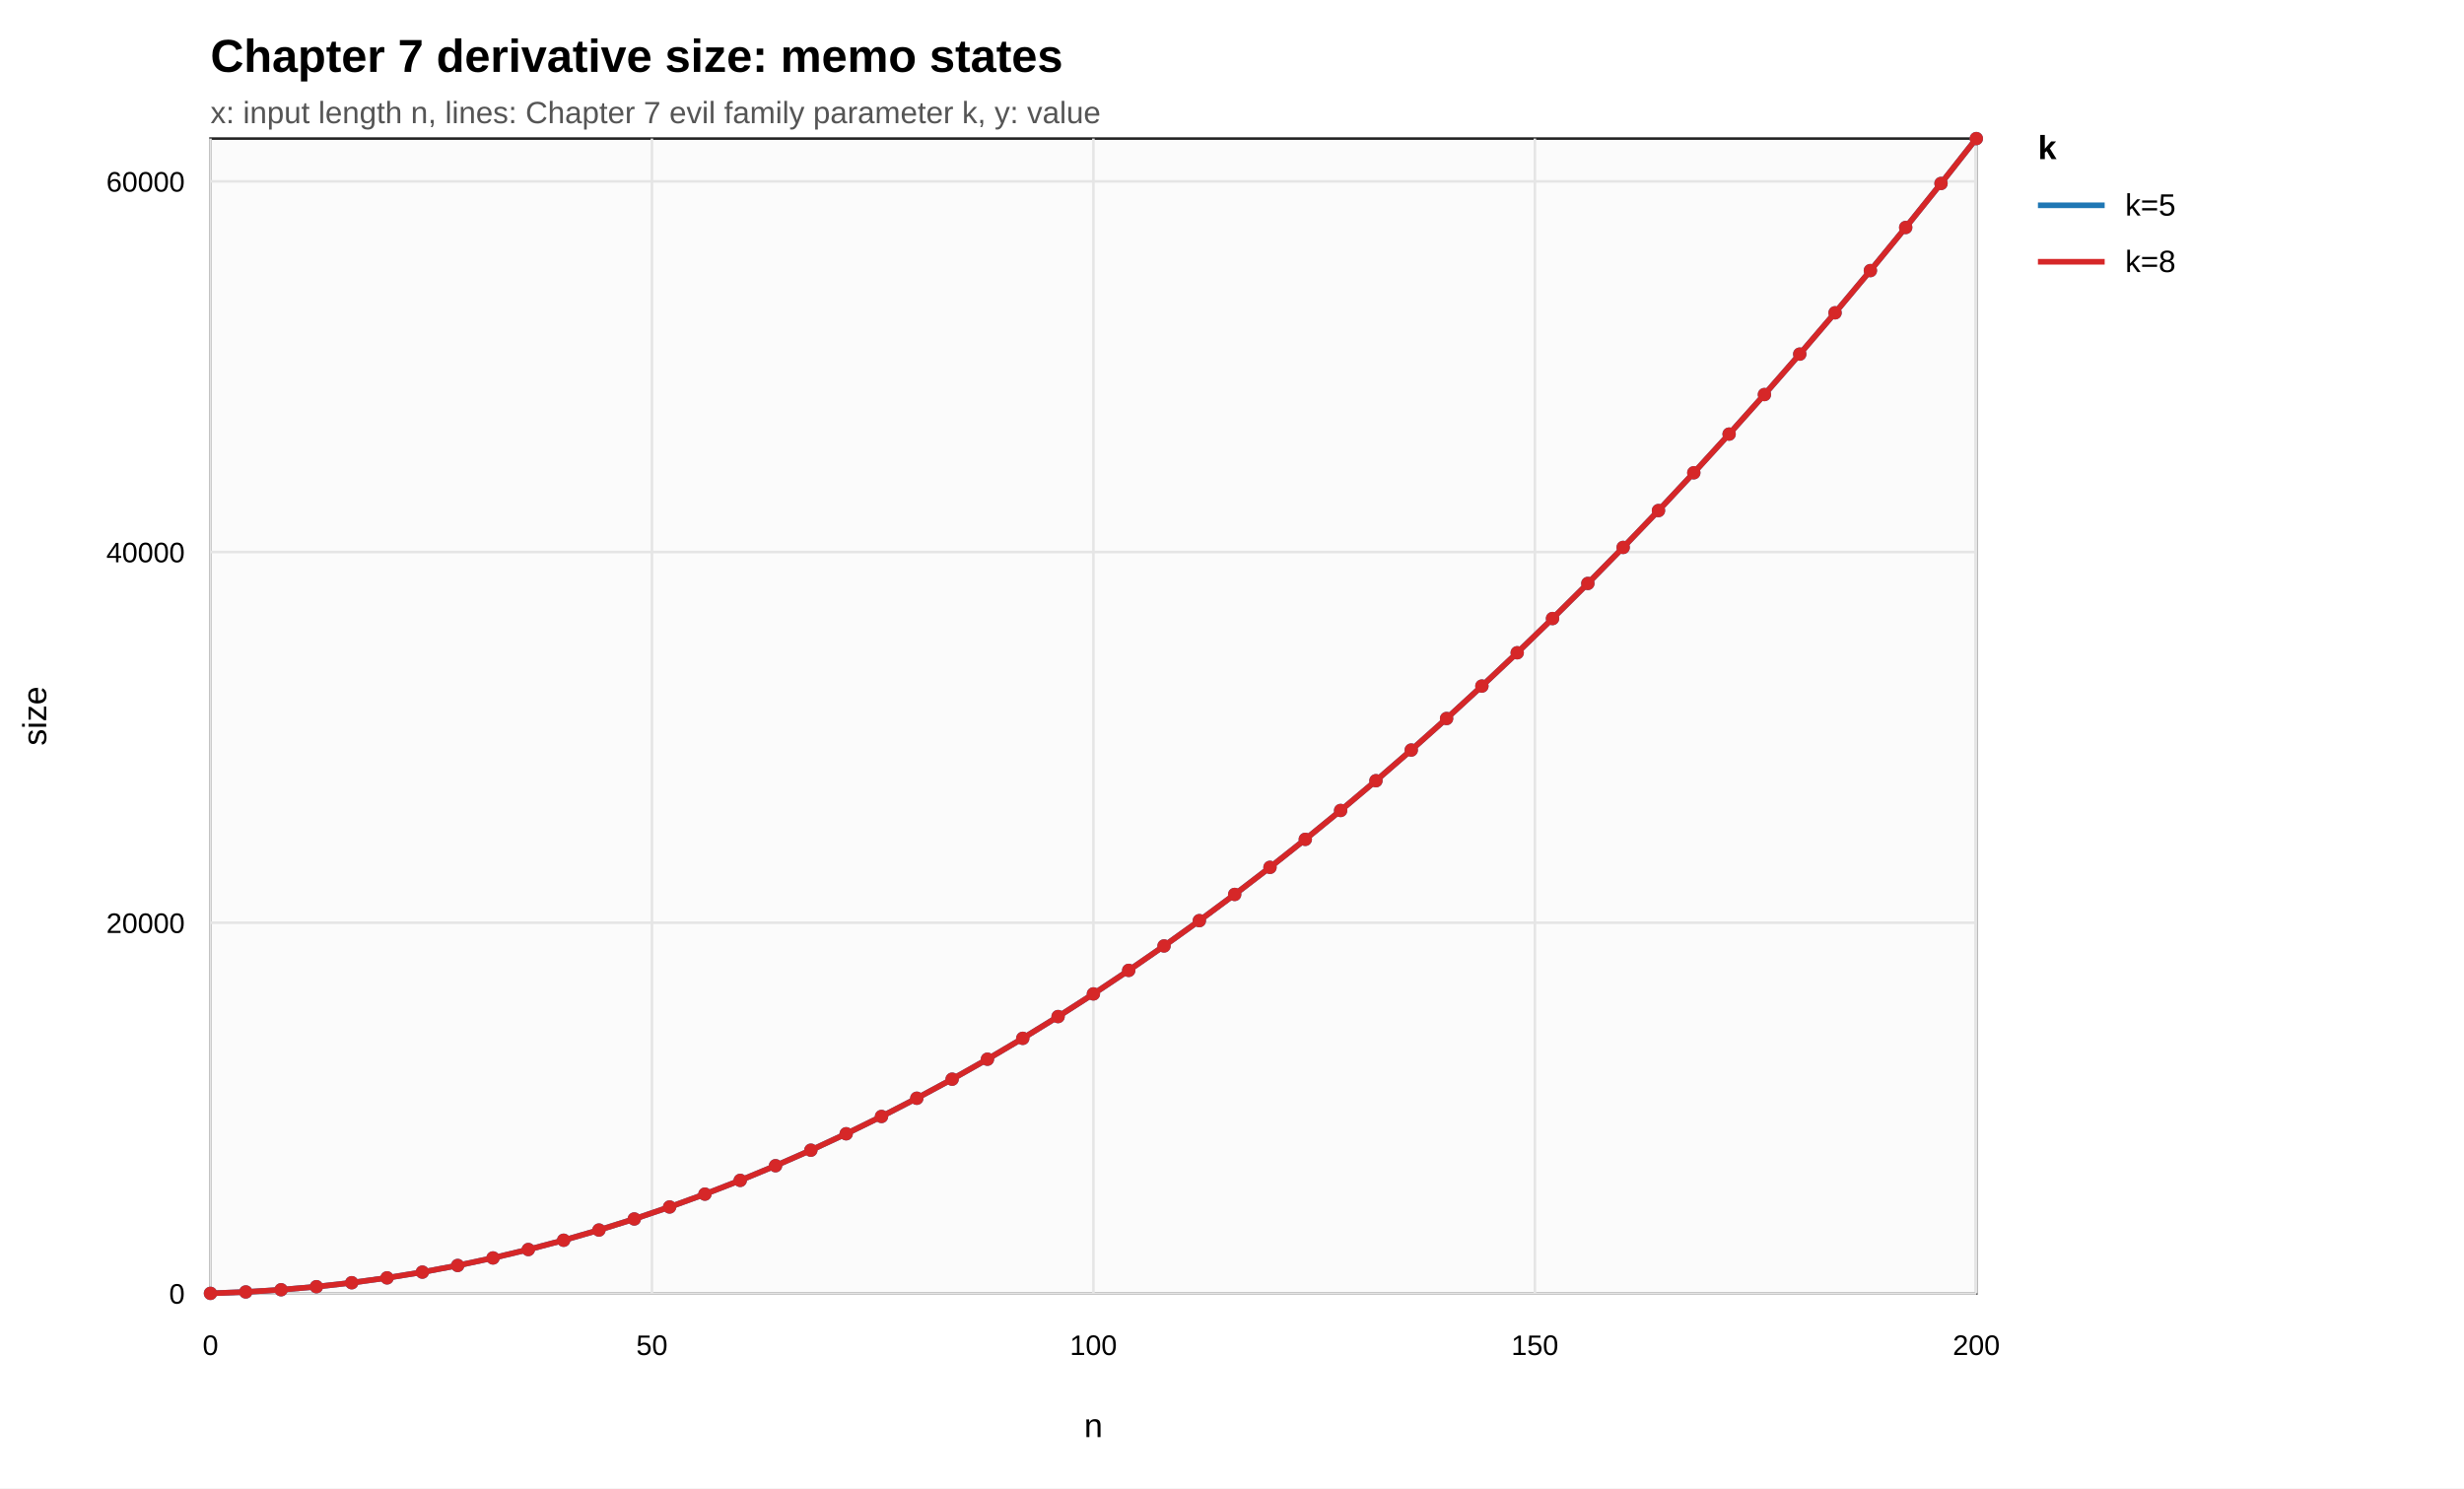
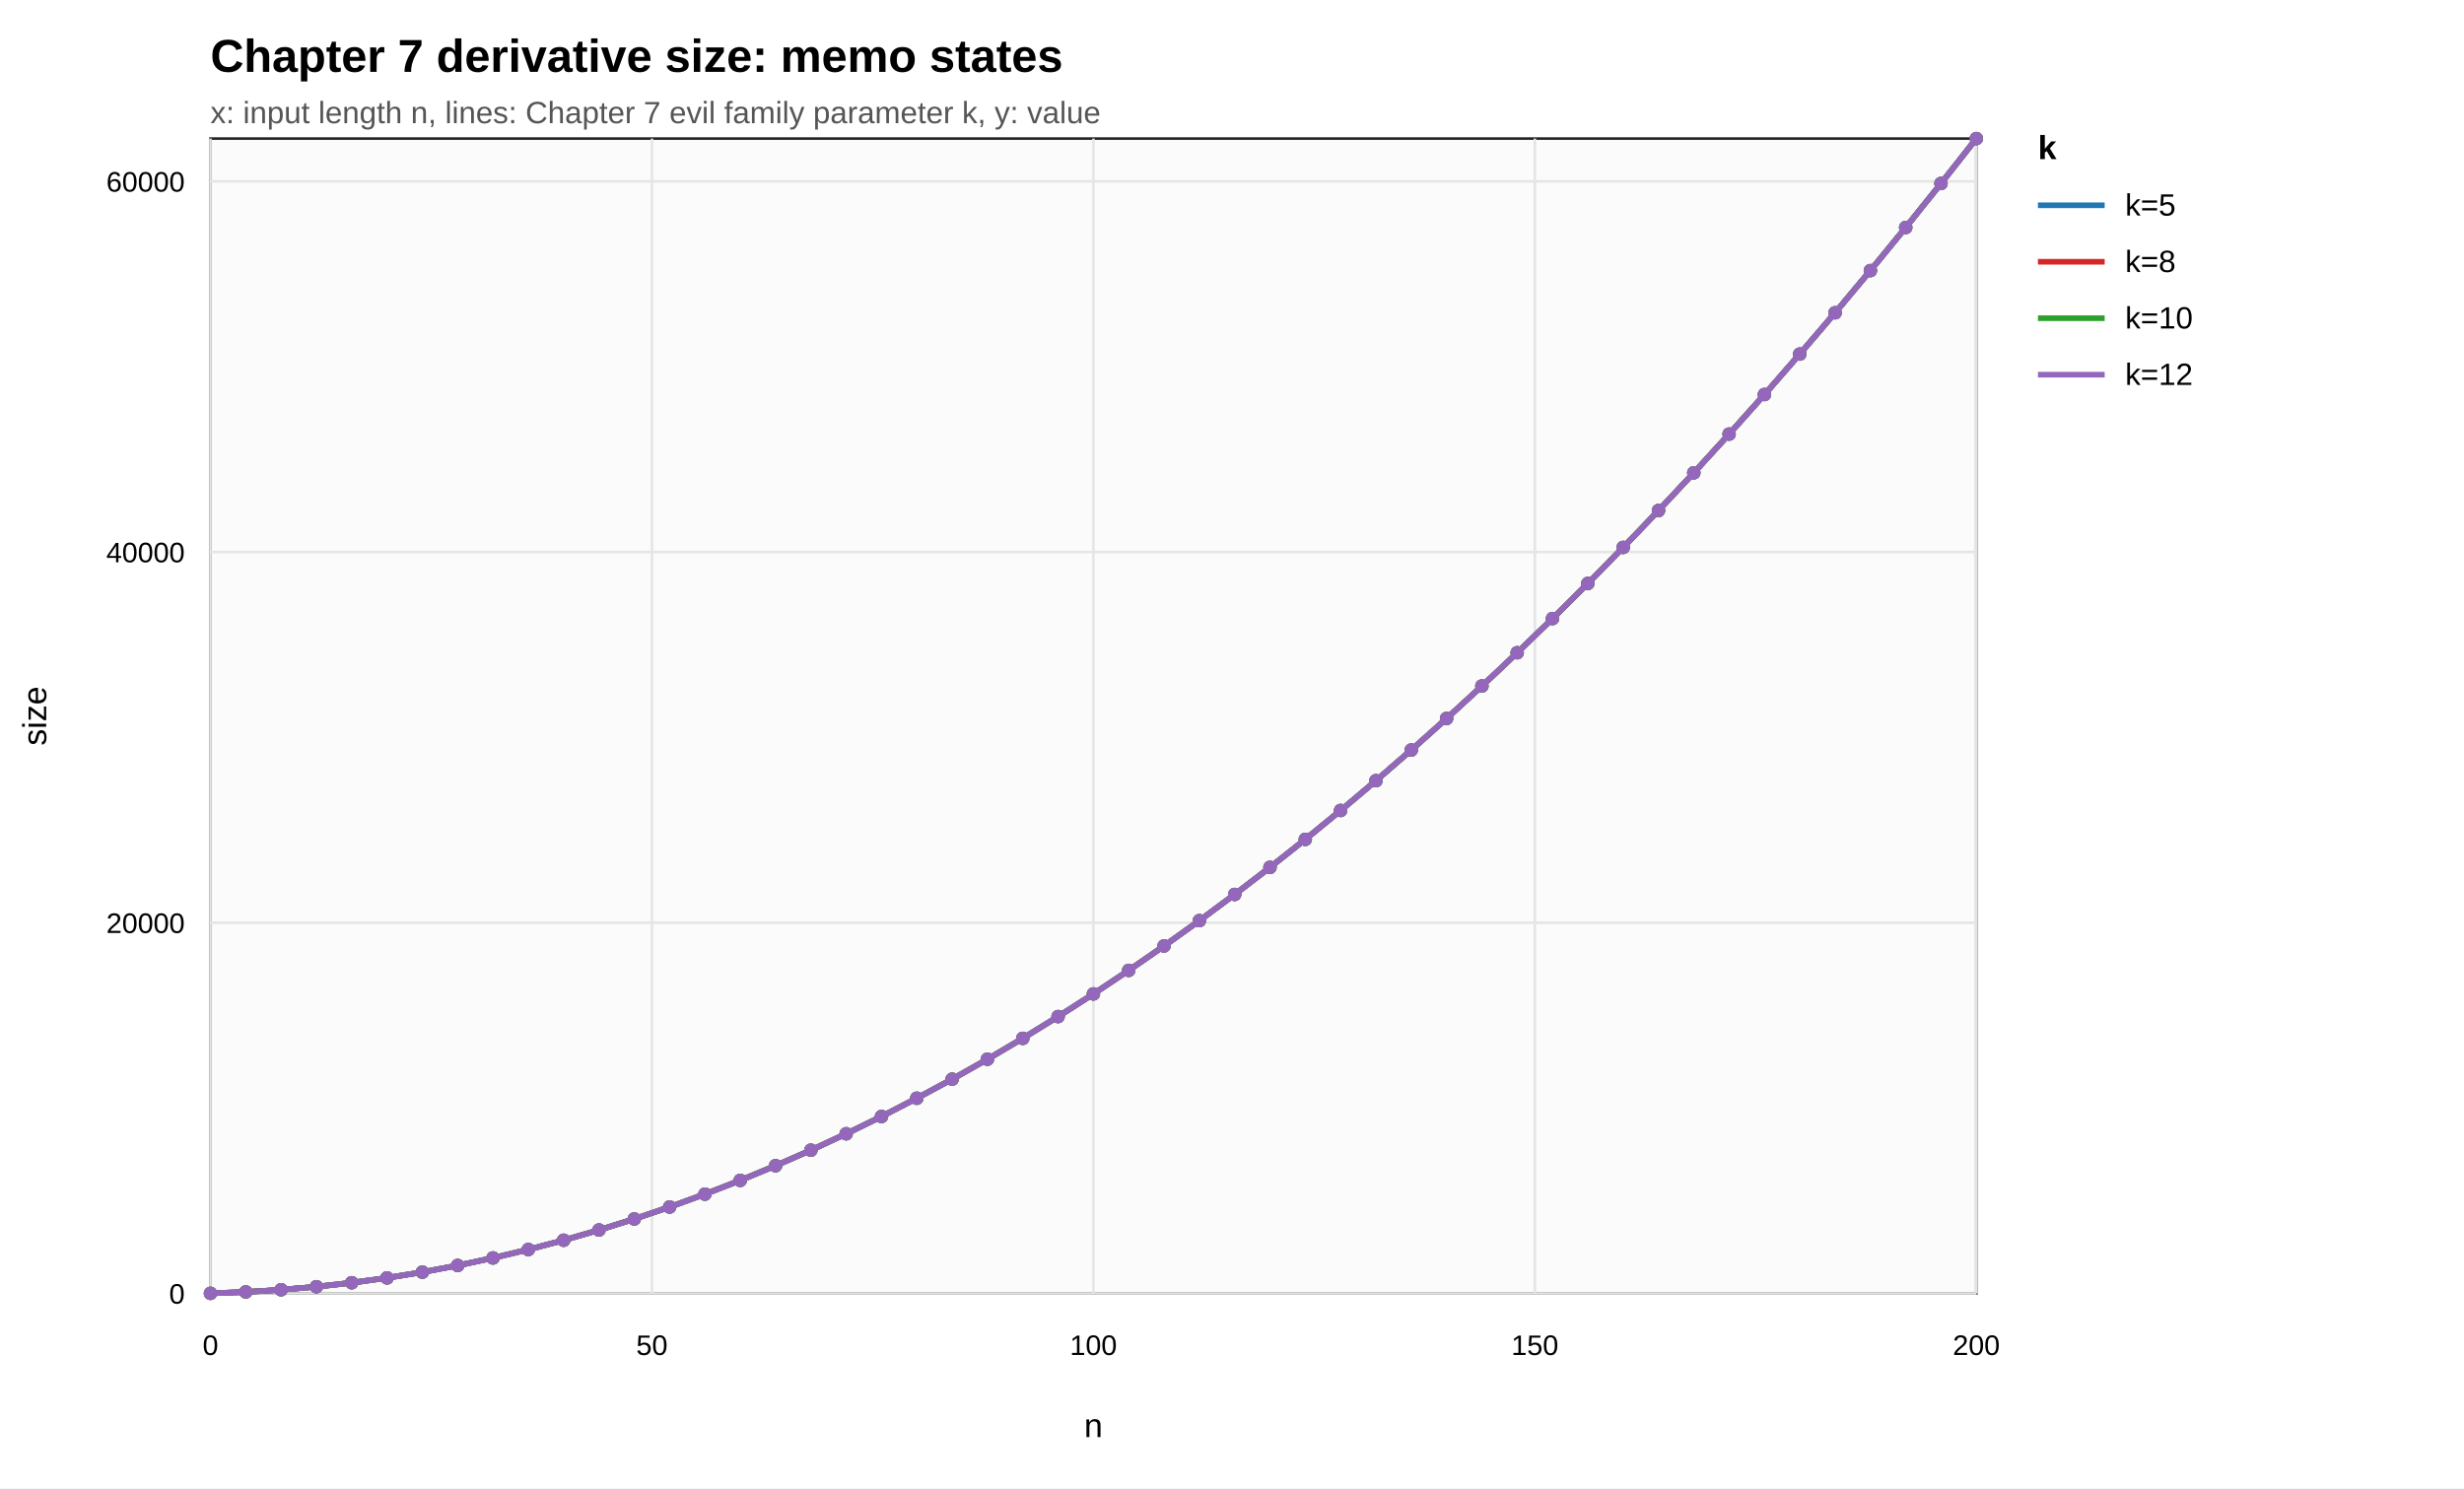
<svg xmlns="http://www.w3.org/2000/svg" width="960" height="580" viewBox="0 0 960 580">
  <rect width="100%" height="100%" fill="#ffffff" />
  <text x="82" y="28" font-family="Arial, sans-serif" font-size="18" font-weight="700">Chapter 7 derivative size: memo states</text>
  <text x="82" y="48" font-family="Arial, sans-serif" font-size="12" fill="#555">x: input length n, lines: Chapter 7 evil family parameter k, y: value</text>
  <rect x="82" y="54" width="688" height="450" fill="#fbfbfb" stroke="#222" stroke-width="1" />
  <line x1="82.00" y1="54" x2="82.00" y2="504" stroke="#e5e5e5" stroke-width="1" />
  <text x="82.00" y="528" text-anchor="middle" font-family="Arial, sans-serif" font-size="11">0</text>
  <line x1="254.00" y1="54" x2="254.00" y2="504" stroke="#e5e5e5" stroke-width="1" />
  <text x="254.00" y="528" text-anchor="middle" font-family="Arial, sans-serif" font-size="11">50</text>
  <line x1="426.00" y1="54" x2="426.00" y2="504" stroke="#e5e5e5" stroke-width="1" />
  <text x="426.00" y="528" text-anchor="middle" font-family="Arial, sans-serif" font-size="11">100</text>
  <line x1="598.00" y1="54" x2="598.00" y2="504" stroke="#e5e5e5" stroke-width="1" />
  <text x="598.00" y="528" text-anchor="middle" font-family="Arial, sans-serif" font-size="11">150</text>
  <line x1="770.00" y1="54" x2="770.00" y2="504" stroke="#e5e5e5" stroke-width="1" />
  <text x="770.00" y="528" text-anchor="middle" font-family="Arial, sans-serif" font-size="11">200</text>
  <line x1="82" y1="504.00" x2="770" y2="504.00" stroke="#e5e5e5" stroke-width="1" />
  <text x="72" y="508.00" text-anchor="end" font-family="Arial, sans-serif" font-size="11">0</text>
  <line x1="82" y1="359.56" x2="770" y2="359.56" stroke="#e5e5e5" stroke-width="1" />
  <text x="72" y="363.56" text-anchor="end" font-family="Arial, sans-serif" font-size="11">20000</text>
  <line x1="82" y1="215.11" x2="770" y2="215.11" stroke="#e5e5e5" stroke-width="1" />
  <text x="72" y="219.11" text-anchor="end" font-family="Arial, sans-serif" font-size="11">40000</text>
  <line x1="82" y1="70.67" x2="770" y2="70.67" stroke="#e5e5e5" stroke-width="1" />
  <text x="72" y="74.67" text-anchor="end" font-family="Arial, sans-serif" font-size="11">60000</text>
  <text x="426.00" y="560" text-anchor="middle" font-family="Arial, sans-serif" font-size="13">n</text>
  <text x="18" y="279.00" transform="rotate(-90 18,279.00)" text-anchor="middle" font-family="Arial, sans-serif" font-size="13">size</text>
  <path d="M82.00,503.99 L95.76,503.44 L109.52,502.58 L123.28,501.39 L137.04,499.84 L150.80,497.95 L164.56,495.71 L178.32,493.12 L192.08,490.19 L205.84,486.91 L219.60,483.29 L233.36,479.31 L247.12,475.00 L260.88,470.33 L274.64,465.32 L288.40,459.96 L302.16,454.25 L315.92,448.20 L329.68,441.80 L343.44,435.06 L357.20,427.96 L370.96,420.53 L384.72,412.74 L398.48,404.61 L412.24,396.13 L426.00,387.30 L439.76,378.13 L453.52,368.61 L467.28,358.75 L481.04,348.54 L494.80,337.98 L508.56,327.07 L522.32,315.82 L536.08,304.22 L549.84,292.27 L563.60,279.98 L577.36,267.34 L591.12,254.36 L604.88,241.03 L618.64,227.35 L632.40,213.32 L646.16,198.95 L659.92,184.23 L673.68,169.16 L687.44,153.75 L701.20,137.99 L714.96,121.89 L728.72,105.44 L742.48,88.64 L756.24,71.49 L770.00,54.00" fill="none" stroke="#1f77b4" stroke-width="2.2" />
  <circle cx="82.00" cy="503.99" r="2.6" fill="#1f77b4" />
  <circle cx="95.76" cy="503.44" r="2.6" fill="#1f77b4" />
  <circle cx="109.52" cy="502.58" r="2.6" fill="#1f77b4" />
  <circle cx="123.28" cy="501.39" r="2.6" fill="#1f77b4" />
  <circle cx="137.04" cy="499.84" r="2.6" fill="#1f77b4" />
  <circle cx="150.80" cy="497.95" r="2.6" fill="#1f77b4" />
  <circle cx="164.56" cy="495.71" r="2.6" fill="#1f77b4" />
  <circle cx="178.32" cy="493.12" r="2.6" fill="#1f77b4" />
  <circle cx="192.08" cy="490.19" r="2.6" fill="#1f77b4" />
  <circle cx="205.84" cy="486.91" r="2.6" fill="#1f77b4" />
  <circle cx="219.60" cy="483.29" r="2.6" fill="#1f77b4" />
  <circle cx="233.36" cy="479.31" r="2.6" fill="#1f77b4" />
  <circle cx="247.12" cy="475.00" r="2.6" fill="#1f77b4" />
  <circle cx="260.88" cy="470.33" r="2.6" fill="#1f77b4" />
  <circle cx="274.64" cy="465.32" r="2.6" fill="#1f77b4" />
  <circle cx="288.40" cy="459.96" r="2.6" fill="#1f77b4" />
  <circle cx="302.16" cy="454.25" r="2.6" fill="#1f77b4" />
  <circle cx="315.92" cy="448.20" r="2.6" fill="#1f77b4" />
  <circle cx="329.68" cy="441.80" r="2.6" fill="#1f77b4" />
  <circle cx="343.44" cy="435.06" r="2.6" fill="#1f77b4" />
  <circle cx="357.20" cy="427.96" r="2.6" fill="#1f77b4" />
  <circle cx="370.96" cy="420.53" r="2.6" fill="#1f77b4" />
  <circle cx="384.72" cy="412.74" r="2.6" fill="#1f77b4" />
  <circle cx="398.48" cy="404.61" r="2.6" fill="#1f77b4" />
  <circle cx="412.24" cy="396.13" r="2.6" fill="#1f77b4" />
  <circle cx="426.00" cy="387.30" r="2.6" fill="#1f77b4" />
  <circle cx="439.76" cy="378.13" r="2.6" fill="#1f77b4" />
  <circle cx="453.52" cy="368.61" r="2.6" fill="#1f77b4" />
  <circle cx="467.28" cy="358.75" r="2.6" fill="#1f77b4" />
  <circle cx="481.04" cy="348.54" r="2.6" fill="#1f77b4" />
  <circle cx="494.80" cy="337.98" r="2.6" fill="#1f77b4" />
  <circle cx="508.56" cy="327.07" r="2.6" fill="#1f77b4" />
  <circle cx="522.32" cy="315.82" r="2.6" fill="#1f77b4" />
  <circle cx="536.08" cy="304.22" r="2.6" fill="#1f77b4" />
  <circle cx="549.84" cy="292.27" r="2.6" fill="#1f77b4" />
  <circle cx="563.60" cy="279.98" r="2.6" fill="#1f77b4" />
  <circle cx="577.36" cy="267.34" r="2.6" fill="#1f77b4" />
  <circle cx="591.12" cy="254.36" r="2.6" fill="#1f77b4" />
  <circle cx="604.88" cy="241.03" r="2.6" fill="#1f77b4" />
  <circle cx="618.64" cy="227.35" r="2.6" fill="#1f77b4" />
  <circle cx="632.40" cy="213.32" r="2.6" fill="#1f77b4" />
  <circle cx="646.16" cy="198.95" r="2.6" fill="#1f77b4" />
  <circle cx="659.92" cy="184.23" r="2.6" fill="#1f77b4" />
  <circle cx="673.68" cy="169.16" r="2.6" fill="#1f77b4" />
  <circle cx="687.44" cy="153.75" r="2.6" fill="#1f77b4" />
  <circle cx="701.20" cy="137.99" r="2.6" fill="#1f77b4" />
  <circle cx="714.96" cy="121.89" r="2.6" fill="#1f77b4" />
  <circle cx="728.72" cy="105.44" r="2.6" fill="#1f77b4" />
  <circle cx="742.48" cy="88.64" r="2.6" fill="#1f77b4" />
  <circle cx="756.24" cy="71.49" r="2.6" fill="#1f77b4" />
  <circle cx="770.00" cy="54.00" r="2.6" fill="#1f77b4" />
  <path d="M82.00,503.99 L95.76,503.44 L109.52,502.58 L123.28,501.39 L137.04,499.84 L150.80,497.95 L164.56,495.71 L178.32,493.12 L192.08,490.19 L205.84,486.91 L219.60,483.29 L233.36,479.31 L247.12,475.00 L260.88,470.33 L274.64,465.32 L288.40,459.96 L302.16,454.25 L315.92,448.20 L329.68,441.80 L343.44,435.06 L357.20,427.96 L370.96,420.53 L384.72,412.74 L398.48,404.61 L412.24,396.13 L426.00,387.30 L439.76,378.13 L453.52,368.61 L467.28,358.75 L481.04,348.54 L494.80,337.98 L508.56,327.07 L522.32,315.82 L536.08,304.22 L549.84,292.27 L563.60,279.98 L577.36,267.34 L591.12,254.36 L604.88,241.03 L618.64,227.35 L632.40,213.32 L646.16,198.95 L659.92,184.23 L673.68,169.16 L687.44,153.75 L701.20,137.99 L714.96,121.89 L728.72,105.44 L742.48,88.64 L756.24,71.49 L770.00,54.00" fill="none" stroke="#d62728" stroke-width="2.2" />
  <circle cx="82.00" cy="503.99" r="2.6" fill="#d62728" />
  <circle cx="95.76" cy="503.44" r="2.6" fill="#d62728" />
  <circle cx="109.52" cy="502.58" r="2.6" fill="#d62728" />
  <circle cx="123.28" cy="501.39" r="2.6" fill="#d62728" />
  <circle cx="137.04" cy="499.84" r="2.6" fill="#d62728" />
  <circle cx="150.80" cy="497.95" r="2.6" fill="#d62728" />
  <circle cx="164.56" cy="495.71" r="2.6" fill="#d62728" />
  <circle cx="178.32" cy="493.12" r="2.6" fill="#d62728" />
  <circle cx="192.08" cy="490.19" r="2.6" fill="#d62728" />
  <circle cx="205.84" cy="486.91" r="2.6" fill="#d62728" />
  <circle cx="219.60" cy="483.29" r="2.6" fill="#d62728" />
  <circle cx="233.36" cy="479.31" r="2.6" fill="#d62728" />
  <circle cx="247.12" cy="475.00" r="2.6" fill="#d62728" />
  <circle cx="260.88" cy="470.33" r="2.6" fill="#d62728" />
  <circle cx="274.64" cy="465.32" r="2.6" fill="#d62728" />
  <circle cx="288.40" cy="459.96" r="2.6" fill="#d62728" />
  <circle cx="302.16" cy="454.25" r="2.6" fill="#d62728" />
  <circle cx="315.92" cy="448.20" r="2.6" fill="#d62728" />
  <circle cx="329.68" cy="441.80" r="2.6" fill="#d62728" />
  <circle cx="343.44" cy="435.06" r="2.6" fill="#d62728" />
  <circle cx="357.20" cy="427.96" r="2.6" fill="#d62728" />
  <circle cx="370.96" cy="420.53" r="2.6" fill="#d62728" />
  <circle cx="384.72" cy="412.74" r="2.6" fill="#d62728" />
  <circle cx="398.48" cy="404.61" r="2.6" fill="#d62728" />
  <circle cx="412.24" cy="396.13" r="2.6" fill="#d62728" />
  <circle cx="426.00" cy="387.30" r="2.6" fill="#d62728" />
  <circle cx="439.76" cy="378.13" r="2.6" fill="#d62728" />
  <circle cx="453.52" cy="368.61" r="2.6" fill="#d62728" />
  <circle cx="467.28" cy="358.75" r="2.6" fill="#d62728" />
  <circle cx="481.04" cy="348.54" r="2.6" fill="#d62728" />
  <circle cx="494.80" cy="337.98" r="2.6" fill="#d62728" />
  <circle cx="508.56" cy="327.07" r="2.6" fill="#d62728" />
  <circle cx="522.32" cy="315.82" r="2.6" fill="#d62728" />
  <circle cx="536.08" cy="304.22" r="2.6" fill="#d62728" />
  <circle cx="549.84" cy="292.27" r="2.6" fill="#d62728" />
  <circle cx="563.60" cy="279.98" r="2.6" fill="#d62728" />
  <circle cx="577.36" cy="267.34" r="2.6" fill="#d62728" />
  <circle cx="591.12" cy="254.36" r="2.6" fill="#d62728" />
  <circle cx="604.88" cy="241.03" r="2.6" fill="#d62728" />
  <circle cx="618.64" cy="227.35" r="2.6" fill="#d62728" />
  <circle cx="632.40" cy="213.32" r="2.6" fill="#d62728" />
  <circle cx="646.16" cy="198.95" r="2.6" fill="#d62728" />
  <circle cx="659.92" cy="184.23" r="2.6" fill="#d62728" />
  <circle cx="673.68" cy="169.16" r="2.6" fill="#d62728" />
  <circle cx="687.44" cy="153.75" r="2.6" fill="#d62728" />
  <circle cx="701.20" cy="137.99" r="2.6" fill="#d62728" />
  <circle cx="714.96" cy="121.89" r="2.6" fill="#d62728" />
  <circle cx="728.72" cy="105.44" r="2.6" fill="#d62728" />
  <circle cx="742.48" cy="88.64" r="2.6" fill="#d62728" />
  <circle cx="756.24" cy="71.49" r="2.6" fill="#d62728" />
  <circle cx="770.00" cy="54.00" r="2.6" fill="#d62728" />
+   <path d="M82.00,503.99 L95.76,503.44 L109.52,502.58 L123.28,501.39 L137.04,499.84 L150.80,497.95 L164.56,495.71 L178.32,493.12 L192.08,490.19 L205.84,486.91 L219.60,483.29 L233.36,479.31 L247.12,475.00 L260.88,470.33 L274.64,465.32 L288.40,459.96 L302.16,454.25 L315.92,448.20 L329.68,441.80 L343.44,435.06 L357.20,427.96 L370.96,420.53 L384.72,412.74 L398.48,404.61 L412.24,396.13 L426.00,387.30 L439.76,378.13 L453.52,368.61 L467.28,358.75 L481.04,348.54 L494.80,337.98 L508.56,327.07 L522.32,315.82 L536.08,304.22 L549.84,292.27 L563.60,279.98 L577.36,267.34 L591.12,254.36 L604.88,241.03 L618.64,227.35 L632.40,213.32 L646.16,198.95 L659.92,184.23 L673.68,169.16 L687.44,153.75 L701.20,137.99 L714.96,121.89 L728.72,105.44 L742.48,88.64 L756.24,71.49 L770.00,54.00" fill="none" stroke="#2ca02c" stroke-width="2.2" />
+   <circle cx="82.00" cy="503.99" r="2.6" fill="#2ca02c" />
+   <circle cx="95.76" cy="503.44" r="2.6" fill="#2ca02c" />
+   <circle cx="109.52" cy="502.58" r="2.6" fill="#2ca02c" />
+   <circle cx="123.28" cy="501.39" r="2.6" fill="#2ca02c" />
+   <circle cx="137.04" cy="499.84" r="2.6" fill="#2ca02c" />
+   <circle cx="150.80" cy="497.95" r="2.6" fill="#2ca02c" />
+   <circle cx="164.56" cy="495.71" r="2.6" fill="#2ca02c" />
+   <circle cx="178.32" cy="493.12" r="2.6" fill="#2ca02c" />
+   <circle cx="192.08" cy="490.19" r="2.6" fill="#2ca02c" />
+   <circle cx="205.84" cy="486.91" r="2.6" fill="#2ca02c" />
+   <circle cx="219.60" cy="483.29" r="2.6" fill="#2ca02c" />
+   <circle cx="233.36" cy="479.31" r="2.6" fill="#2ca02c" />
+   <circle cx="247.12" cy="475.00" r="2.6" fill="#2ca02c" />
+   <circle cx="260.88" cy="470.33" r="2.6" fill="#2ca02c" />
+   <circle cx="274.64" cy="465.32" r="2.6" fill="#2ca02c" />
+   <circle cx="288.40" cy="459.96" r="2.6" fill="#2ca02c" />
+   <circle cx="302.16" cy="454.25" r="2.6" fill="#2ca02c" />
+   <circle cx="315.92" cy="448.20" r="2.6" fill="#2ca02c" />
+   <circle cx="329.68" cy="441.80" r="2.6" fill="#2ca02c" />
+   <circle cx="343.44" cy="435.06" r="2.6" fill="#2ca02c" />
+   <circle cx="357.20" cy="427.96" r="2.6" fill="#2ca02c" />
+   <circle cx="370.96" cy="420.53" r="2.6" fill="#2ca02c" />
+   <circle cx="384.72" cy="412.74" r="2.6" fill="#2ca02c" />
+   <circle cx="398.48" cy="404.61" r="2.6" fill="#2ca02c" />
+   <circle cx="412.24" cy="396.13" r="2.6" fill="#2ca02c" />
+   <circle cx="426.00" cy="387.30" r="2.6" fill="#2ca02c" />
+   <circle cx="439.76" cy="378.13" r="2.6" fill="#2ca02c" />
+   <circle cx="453.52" cy="368.61" r="2.6" fill="#2ca02c" />
+   <circle cx="467.28" cy="358.75" r="2.6" fill="#2ca02c" />
+   <circle cx="481.04" cy="348.54" r="2.6" fill="#2ca02c" />
+   <circle cx="494.80" cy="337.98" r="2.6" fill="#2ca02c" />
+   <circle cx="508.56" cy="327.07" r="2.6" fill="#2ca02c" />
+   <circle cx="522.32" cy="315.82" r="2.6" fill="#2ca02c" />
+   <circle cx="536.08" cy="304.22" r="2.6" fill="#2ca02c" />
+   <circle cx="549.84" cy="292.27" r="2.6" fill="#2ca02c" />
+   <circle cx="563.60" cy="279.98" r="2.6" fill="#2ca02c" />
+   <circle cx="577.36" cy="267.34" r="2.6" fill="#2ca02c" />
+   <circle cx="591.12" cy="254.36" r="2.6" fill="#2ca02c" />
+   <circle cx="604.88" cy="241.03" r="2.6" fill="#2ca02c" />
+   <circle cx="618.64" cy="227.35" r="2.6" fill="#2ca02c" />
+   <circle cx="632.40" cy="213.32" r="2.6" fill="#2ca02c" />
+   <circle cx="646.16" cy="198.95" r="2.6" fill="#2ca02c" />
+   <circle cx="659.92" cy="184.23" r="2.6" fill="#2ca02c" />
+   <circle cx="673.68" cy="169.16" r="2.6" fill="#2ca02c" />
+   <circle cx="687.44" cy="153.75" r="2.6" fill="#2ca02c" />
+   <circle cx="701.20" cy="137.99" r="2.6" fill="#2ca02c" />
+   <circle cx="714.96" cy="121.89" r="2.6" fill="#2ca02c" />
+   <circle cx="728.72" cy="105.44" r="2.6" fill="#2ca02c" />
+   <circle cx="742.48" cy="88.64" r="2.6" fill="#2ca02c" />
+   <circle cx="756.24" cy="71.49" r="2.6" fill="#2ca02c" />
+   <circle cx="770.00" cy="54.00" r="2.6" fill="#2ca02c" />
+   <path d="M82.00,503.99 L95.76,503.44 L109.52,502.58 L123.28,501.39 L137.04,499.84 L150.80,497.95 L164.56,495.71 L178.32,493.12 L192.08,490.19 L205.84,486.91 L219.60,483.29 L233.36,479.31 L247.12,475.00 L260.88,470.33 L274.64,465.32 L288.40,459.96 L302.16,454.25 L315.92,448.20 L329.68,441.80 L343.44,435.06 L357.20,427.96 L370.96,420.53 L384.72,412.74 L398.48,404.61 L412.24,396.13 L426.00,387.30 L439.76,378.13 L453.52,368.61 L467.28,358.75 L481.04,348.54 L494.80,337.98 L508.56,327.07 L522.32,315.82 L536.08,304.22 L549.84,292.27 L563.60,279.98 L577.36,267.34 L591.12,254.36 L604.88,241.03 L618.64,227.35 L632.40,213.32 L646.16,198.95 L659.92,184.23 L673.68,169.16 L687.44,153.75 L701.20,137.99 L714.96,121.89 L728.72,105.44 L742.48,88.64 L756.24,71.49 L770.00,54.00" fill="none" stroke="#9467bd" stroke-width="2.2" />
+   <circle cx="82.00" cy="503.99" r="2.6" fill="#9467bd" />
+   <circle cx="95.76" cy="503.44" r="2.6" fill="#9467bd" />
+   <circle cx="109.52" cy="502.58" r="2.6" fill="#9467bd" />
+   <circle cx="123.28" cy="501.39" r="2.6" fill="#9467bd" />
+   <circle cx="137.04" cy="499.84" r="2.6" fill="#9467bd" />
+   <circle cx="150.80" cy="497.95" r="2.6" fill="#9467bd" />
+   <circle cx="164.56" cy="495.71" r="2.6" fill="#9467bd" />
+   <circle cx="178.32" cy="493.12" r="2.6" fill="#9467bd" />
+   <circle cx="192.08" cy="490.19" r="2.6" fill="#9467bd" />
+   <circle cx="205.84" cy="486.91" r="2.6" fill="#9467bd" />
+   <circle cx="219.60" cy="483.29" r="2.6" fill="#9467bd" />
+   <circle cx="233.36" cy="479.31" r="2.6" fill="#9467bd" />
+   <circle cx="247.12" cy="475.00" r="2.6" fill="#9467bd" />
+   <circle cx="260.88" cy="470.33" r="2.6" fill="#9467bd" />
+   <circle cx="274.64" cy="465.32" r="2.6" fill="#9467bd" />
+   <circle cx="288.40" cy="459.96" r="2.6" fill="#9467bd" />
+   <circle cx="302.16" cy="454.25" r="2.6" fill="#9467bd" />
+   <circle cx="315.92" cy="448.20" r="2.6" fill="#9467bd" />
+   <circle cx="329.68" cy="441.80" r="2.6" fill="#9467bd" />
+   <circle cx="343.44" cy="435.06" r="2.6" fill="#9467bd" />
+   <circle cx="357.20" cy="427.96" r="2.6" fill="#9467bd" />
+   <circle cx="370.96" cy="420.53" r="2.6" fill="#9467bd" />
+   <circle cx="384.72" cy="412.74" r="2.6" fill="#9467bd" />
+   <circle cx="398.48" cy="404.61" r="2.6" fill="#9467bd" />
+   <circle cx="412.24" cy="396.13" r="2.6" fill="#9467bd" />
+   <circle cx="426.00" cy="387.30" r="2.6" fill="#9467bd" />
+   <circle cx="439.76" cy="378.13" r="2.6" fill="#9467bd" />
+   <circle cx="453.52" cy="368.61" r="2.6" fill="#9467bd" />
+   <circle cx="467.28" cy="358.75" r="2.6" fill="#9467bd" />
+   <circle cx="481.04" cy="348.54" r="2.6" fill="#9467bd" />
+   <circle cx="494.80" cy="337.98" r="2.6" fill="#9467bd" />
+   <circle cx="508.56" cy="327.07" r="2.6" fill="#9467bd" />
+   <circle cx="522.32" cy="315.82" r="2.6" fill="#9467bd" />
+   <circle cx="536.08" cy="304.22" r="2.6" fill="#9467bd" />
+   <circle cx="549.84" cy="292.27" r="2.6" fill="#9467bd" />
+   <circle cx="563.60" cy="279.98" r="2.6" fill="#9467bd" />
+   <circle cx="577.36" cy="267.34" r="2.6" fill="#9467bd" />
+   <circle cx="591.12" cy="254.36" r="2.6" fill="#9467bd" />
+   <circle cx="604.88" cy="241.03" r="2.6" fill="#9467bd" />
+   <circle cx="618.64" cy="227.35" r="2.6" fill="#9467bd" />
+   <circle cx="632.40" cy="213.32" r="2.6" fill="#9467bd" />
+   <circle cx="646.16" cy="198.95" r="2.6" fill="#9467bd" />
+   <circle cx="659.92" cy="184.23" r="2.6" fill="#9467bd" />
+   <circle cx="673.68" cy="169.16" r="2.6" fill="#9467bd" />
+   <circle cx="687.44" cy="153.75" r="2.6" fill="#9467bd" />
+   <circle cx="701.20" cy="137.99" r="2.6" fill="#9467bd" />
+   <circle cx="714.96" cy="121.89" r="2.6" fill="#9467bd" />
+   <circle cx="728.72" cy="105.44" r="2.6" fill="#9467bd" />
+   <circle cx="742.48" cy="88.64" r="2.6" fill="#9467bd" />
+   <circle cx="756.24" cy="71.49" r="2.6" fill="#9467bd" />
+   <circle cx="770.00" cy="54.00" r="2.6" fill="#9467bd" />
  <text x="794" y="62" font-family="Arial, sans-serif" font-size="13" font-weight="700">k</text>
  <line x1="794" y1="80" x2="820" y2="80" stroke="#1f77b4" stroke-width="2.2" />
  <text x="828" y="84" font-family="Arial, sans-serif" font-size="12">k=5</text>
  <line x1="794" y1="102" x2="820" y2="102" stroke="#d62728" stroke-width="2.2" />
  <text x="828" y="106" font-family="Arial, sans-serif" font-size="12">k=8</text>
+   <line x1="794" y1="124" x2="820" y2="124" stroke="#2ca02c" stroke-width="2.2" />
+   <text x="828" y="128" font-family="Arial, sans-serif" font-size="12">k=10</text>
+   <line x1="794" y1="146" x2="820" y2="146" stroke="#9467bd" stroke-width="2.2" />
+   <text x="828" y="150" font-family="Arial, sans-serif" font-size="12">k=12</text>
</svg>
